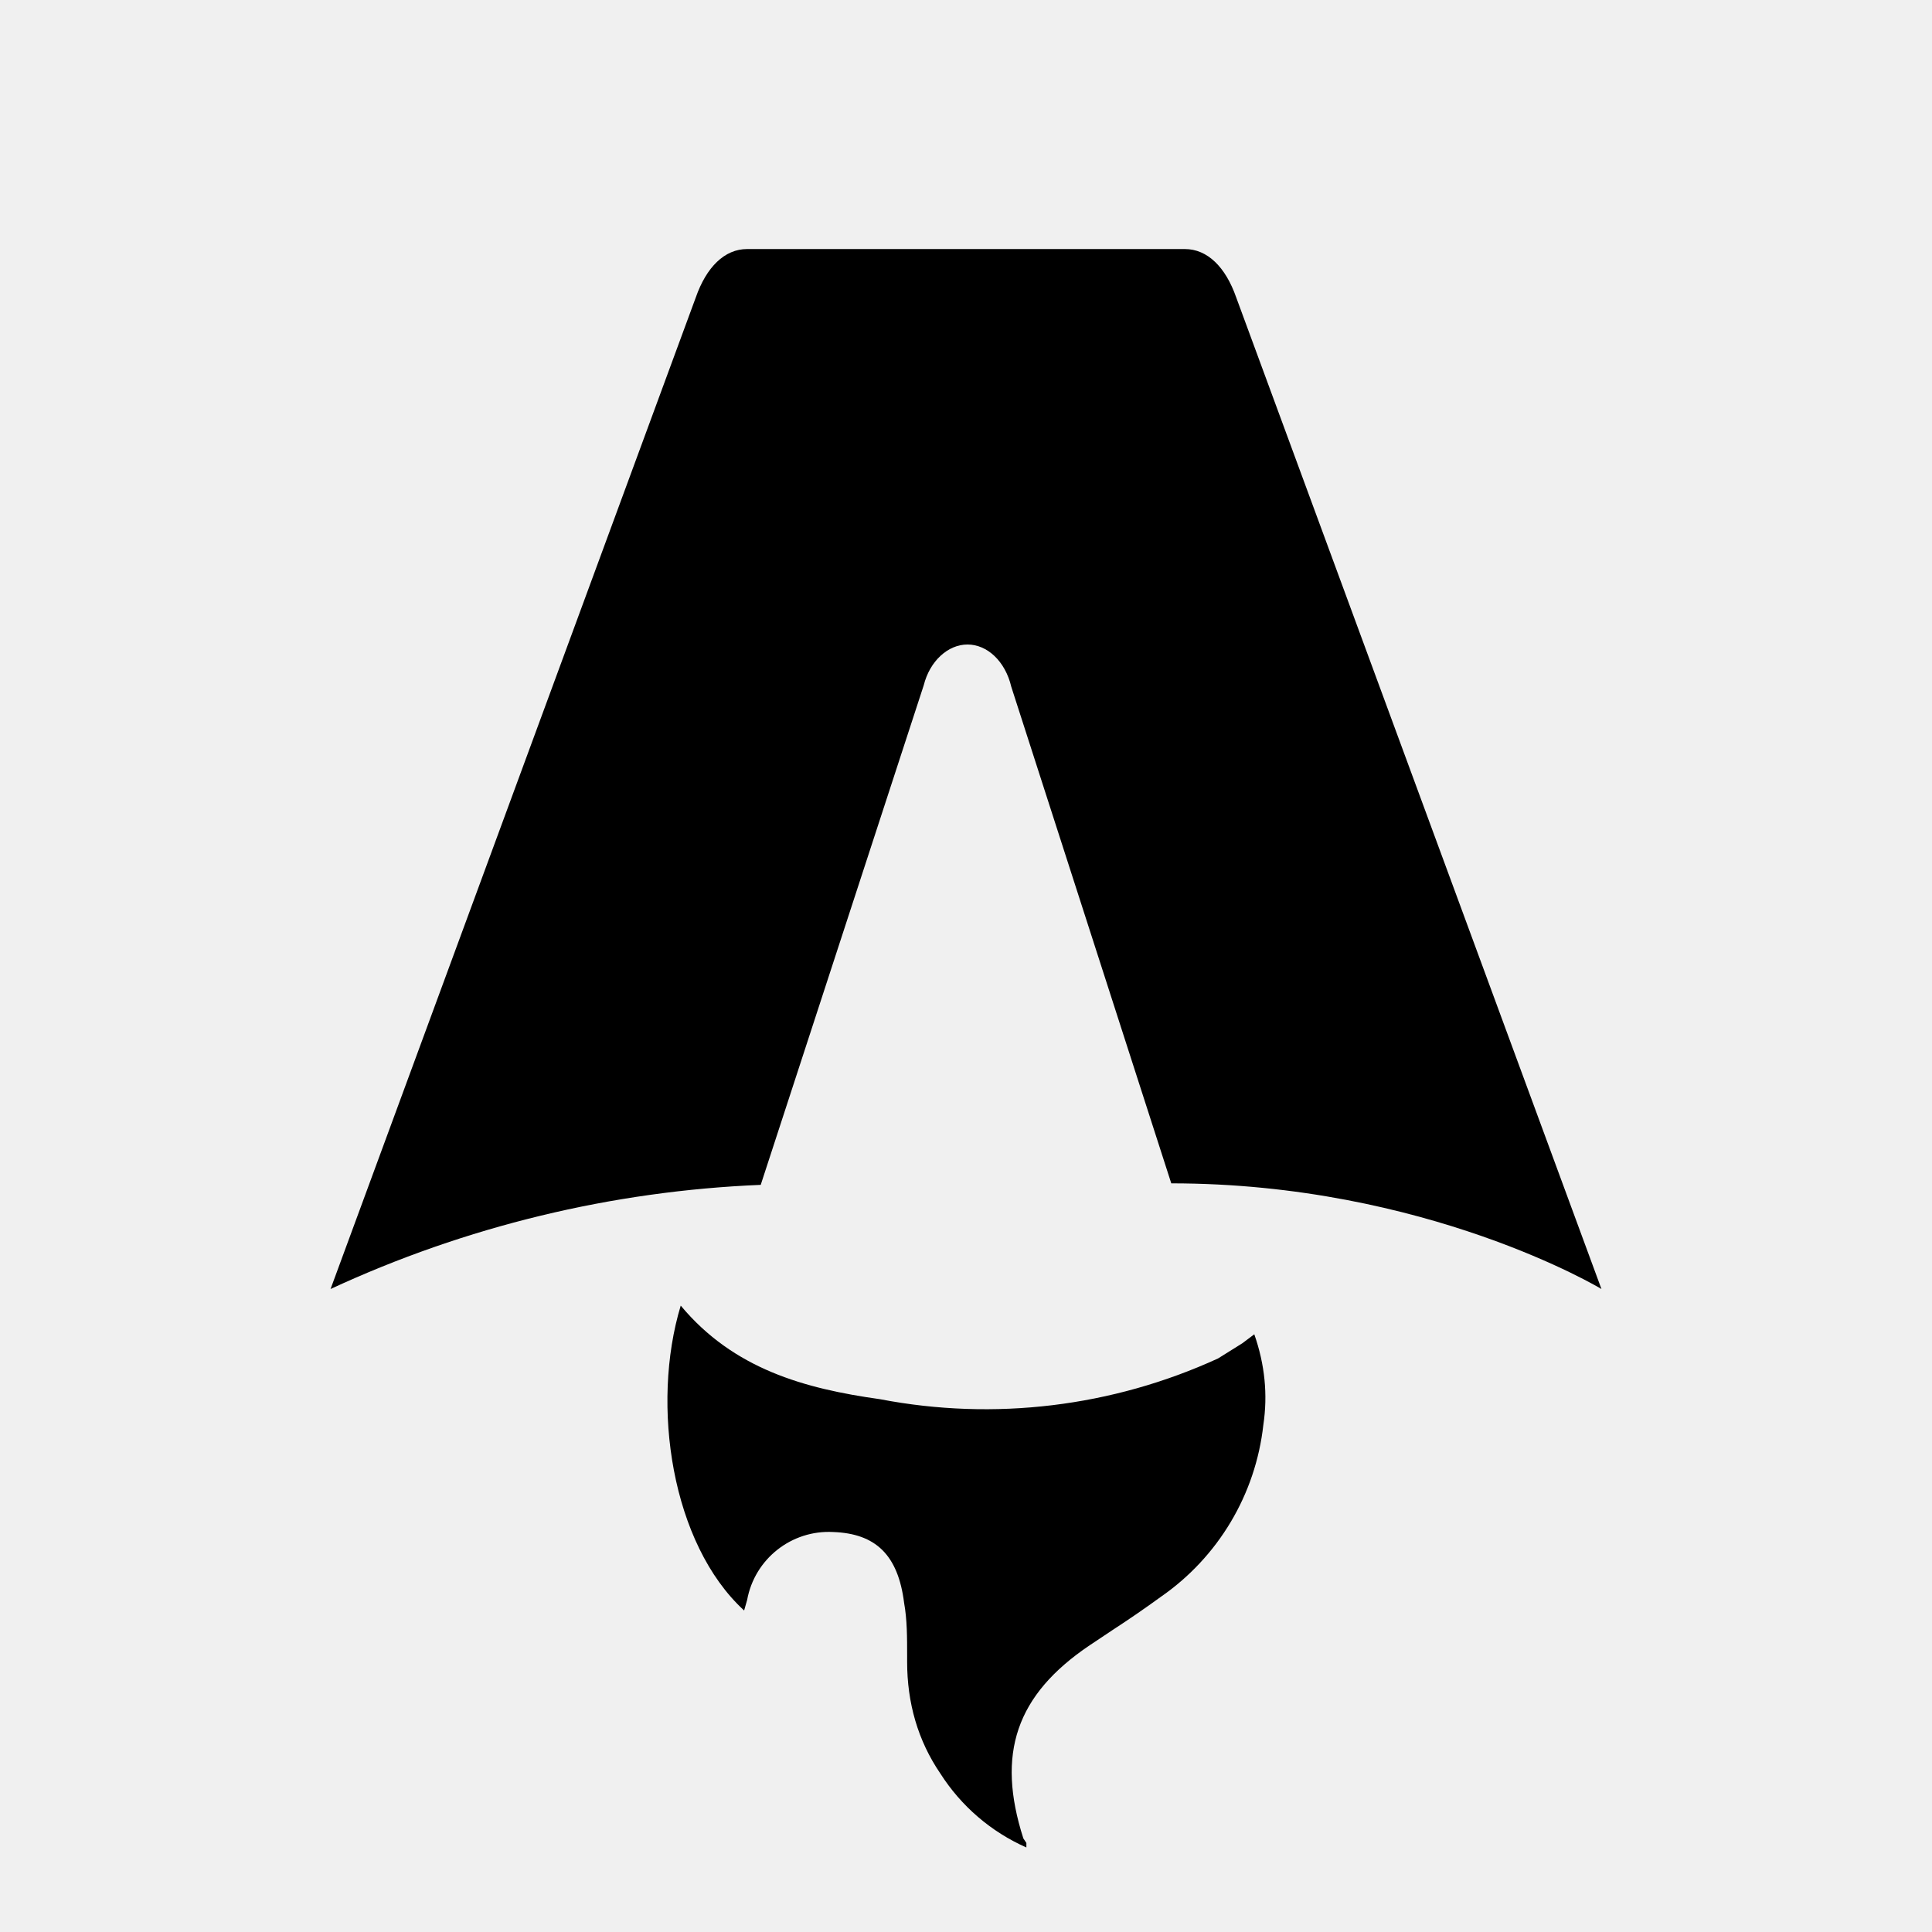
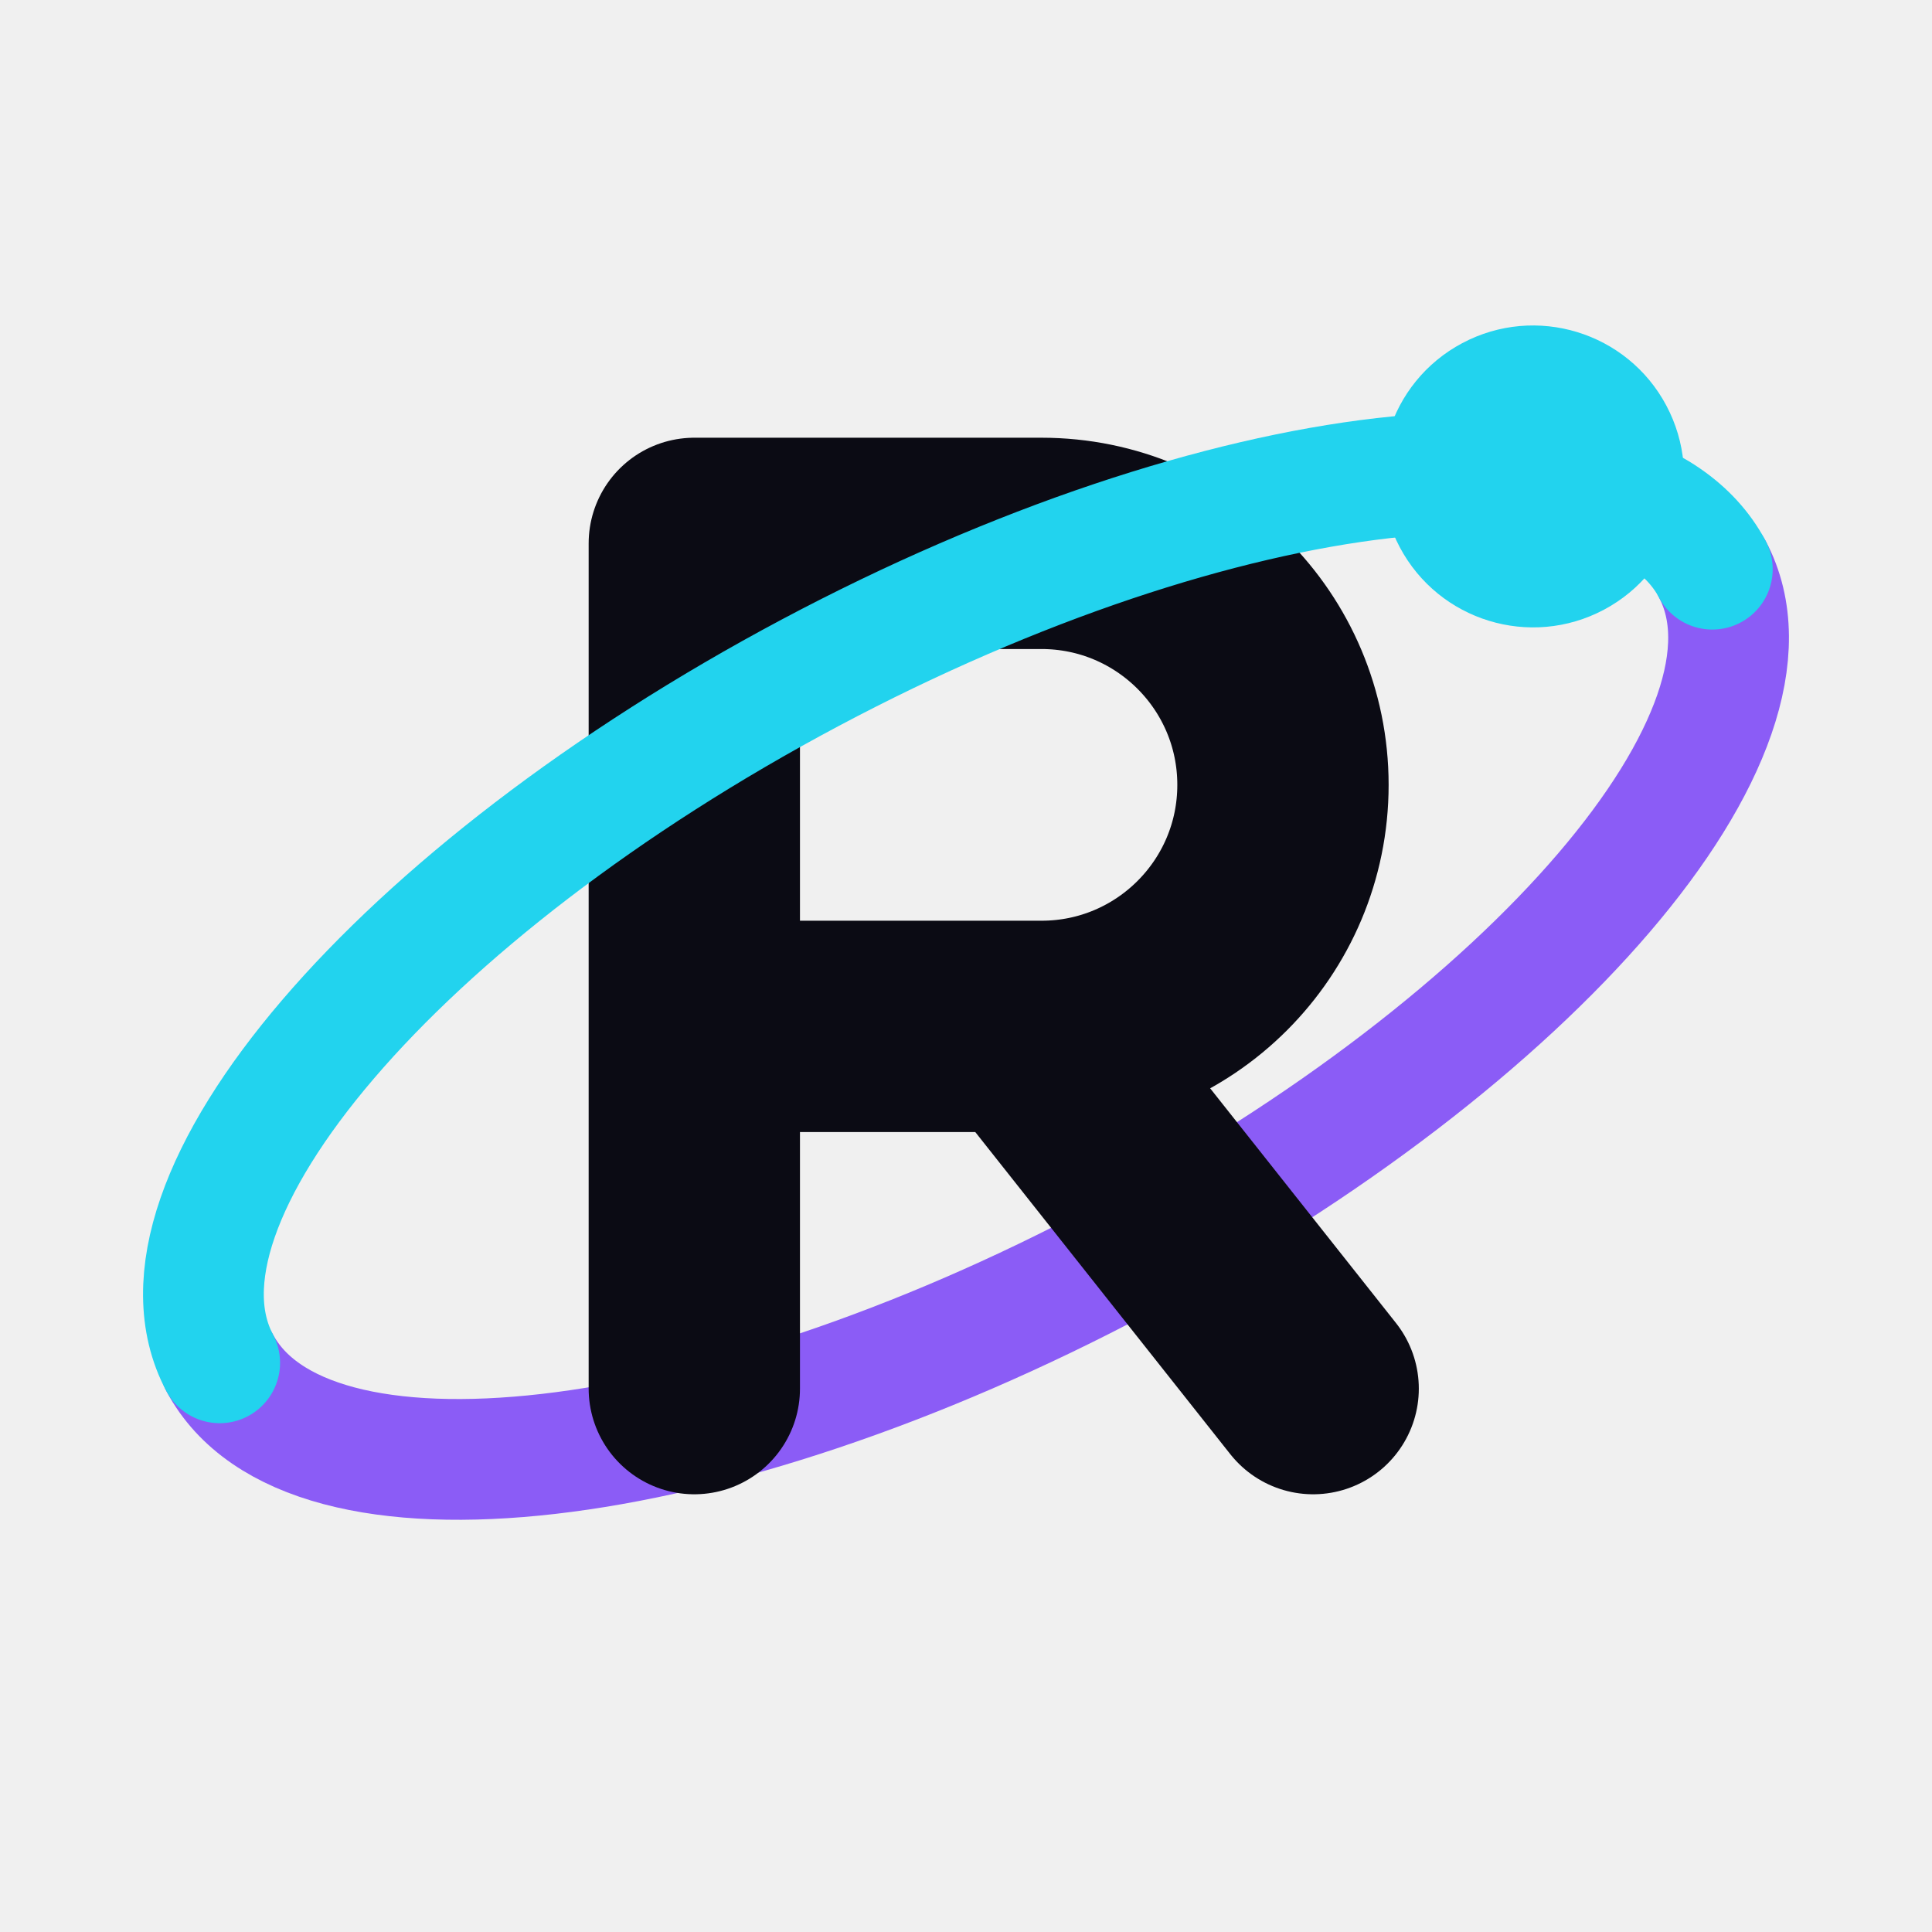
- <svg xmlns="http://www.w3.org/2000/svg" fill="none" viewBox="0 0 128 128">
-   <path d="M50.4 78.5a75.1 75.1 0 0 0-28.5 6.9l24.2-65.7c.7-2 1.9-3.2 3.4-3.2h29c1.5 0 2.7 1.2 3.4 3.2l24.2 65.7s-11.6-7-28.5-7L67 45.5c-.4-1.7-1.6-2.8-2.9-2.8-1.3 0-2.5 1.1-2.9 2.7L50.4 78.5Zm-1.1 28.2Zm-4.2-20.2c-2 6.6-.6 15.8 4.2 20.2a17.5 17.5 0 0 1 .2-.7 5.5 5.5 0 0 1 5.7-4.5c2.8.1 4.3 1.5 4.7 4.7.2 1.1.2 2.3.2 3.5v.4c0 2.7.7 5.2 2.2 7.4a13 13 0 0 0 5.7 4.9v-.3l-.2-.3c-1.8-5.6-.5-9.5 4.4-12.8l1.5-1a73 73 0 0 0 3.2-2.2 16 16 0 0 0 6.8-11.4c.3-2 .1-4-.6-6l-.8.6-1.6 1a37 37 0 0 1-22.4 2.7c-5-.7-9.7-2-13.2-6.2Z" />
+ <svg xmlns="http://www.w3.org/2000/svg" viewBox="0 0 64 64">
  <style>
-         path { fill: #000; }
-         @media (prefers-color-scheme: dark) {
-             path { fill: #FFF; }
-         }
-     </style>
+     .r { stroke: #0b0b14; }
+     @media (prefers-color-scheme: dark) { .r { stroke: #fff; } }
+   </style>
+   <g transform="rotate(-28 32 32)">
+     <path d="M4 32a28 11 0 0 0 56 0" fill="none" stroke="#8b5cf6" stroke-width="4" stroke-linecap="round" />
+   </g>
+   <path class="r" d="M23 46V18h11.5a8 8 0 0 1 0 16H23m11 0 9.5 12" fill="none" stroke-width="7" stroke-linecap="round" stroke-linejoin="round" />
+   <g transform="rotate(-28 32 32)">
+     <path d="M60 32a28 11 0 0 0-56 0" fill="none" stroke="#22d3ee" stroke-width="4" stroke-linecap="round" />
+     <circle cx="56.2" cy="26.5" r="5" fill="#22d3ee" />
+   </g>
</svg>
